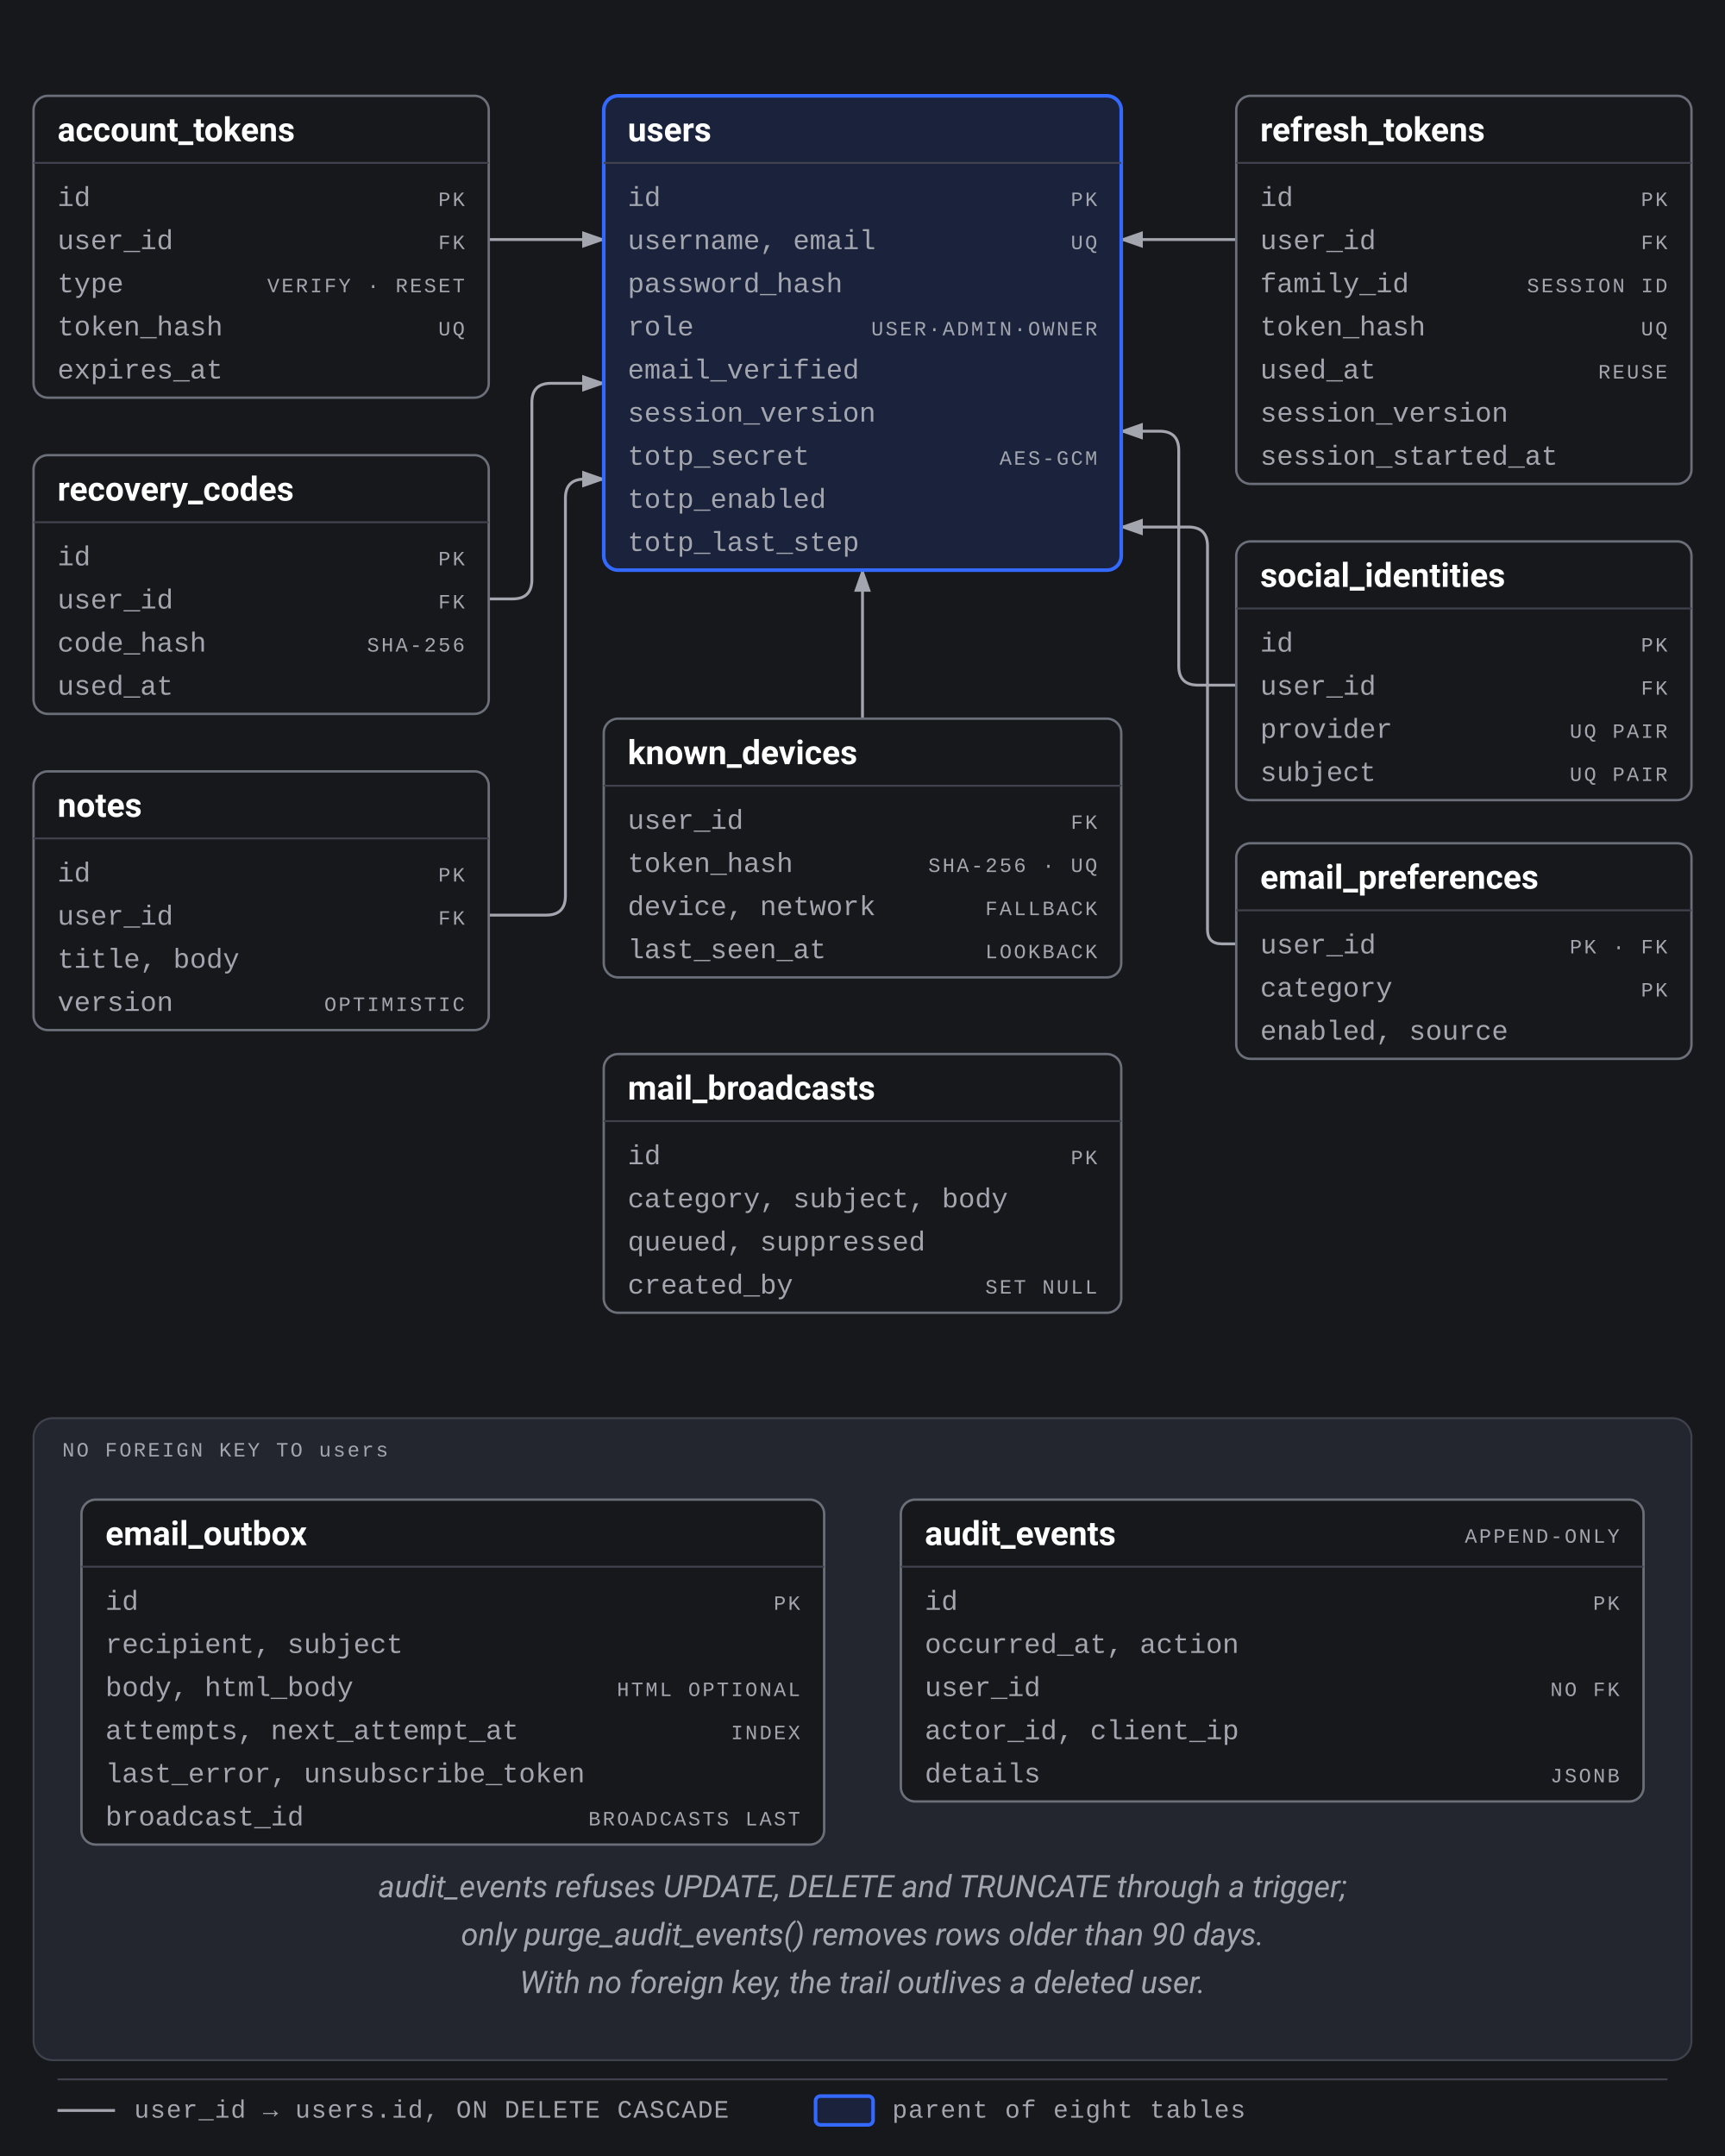
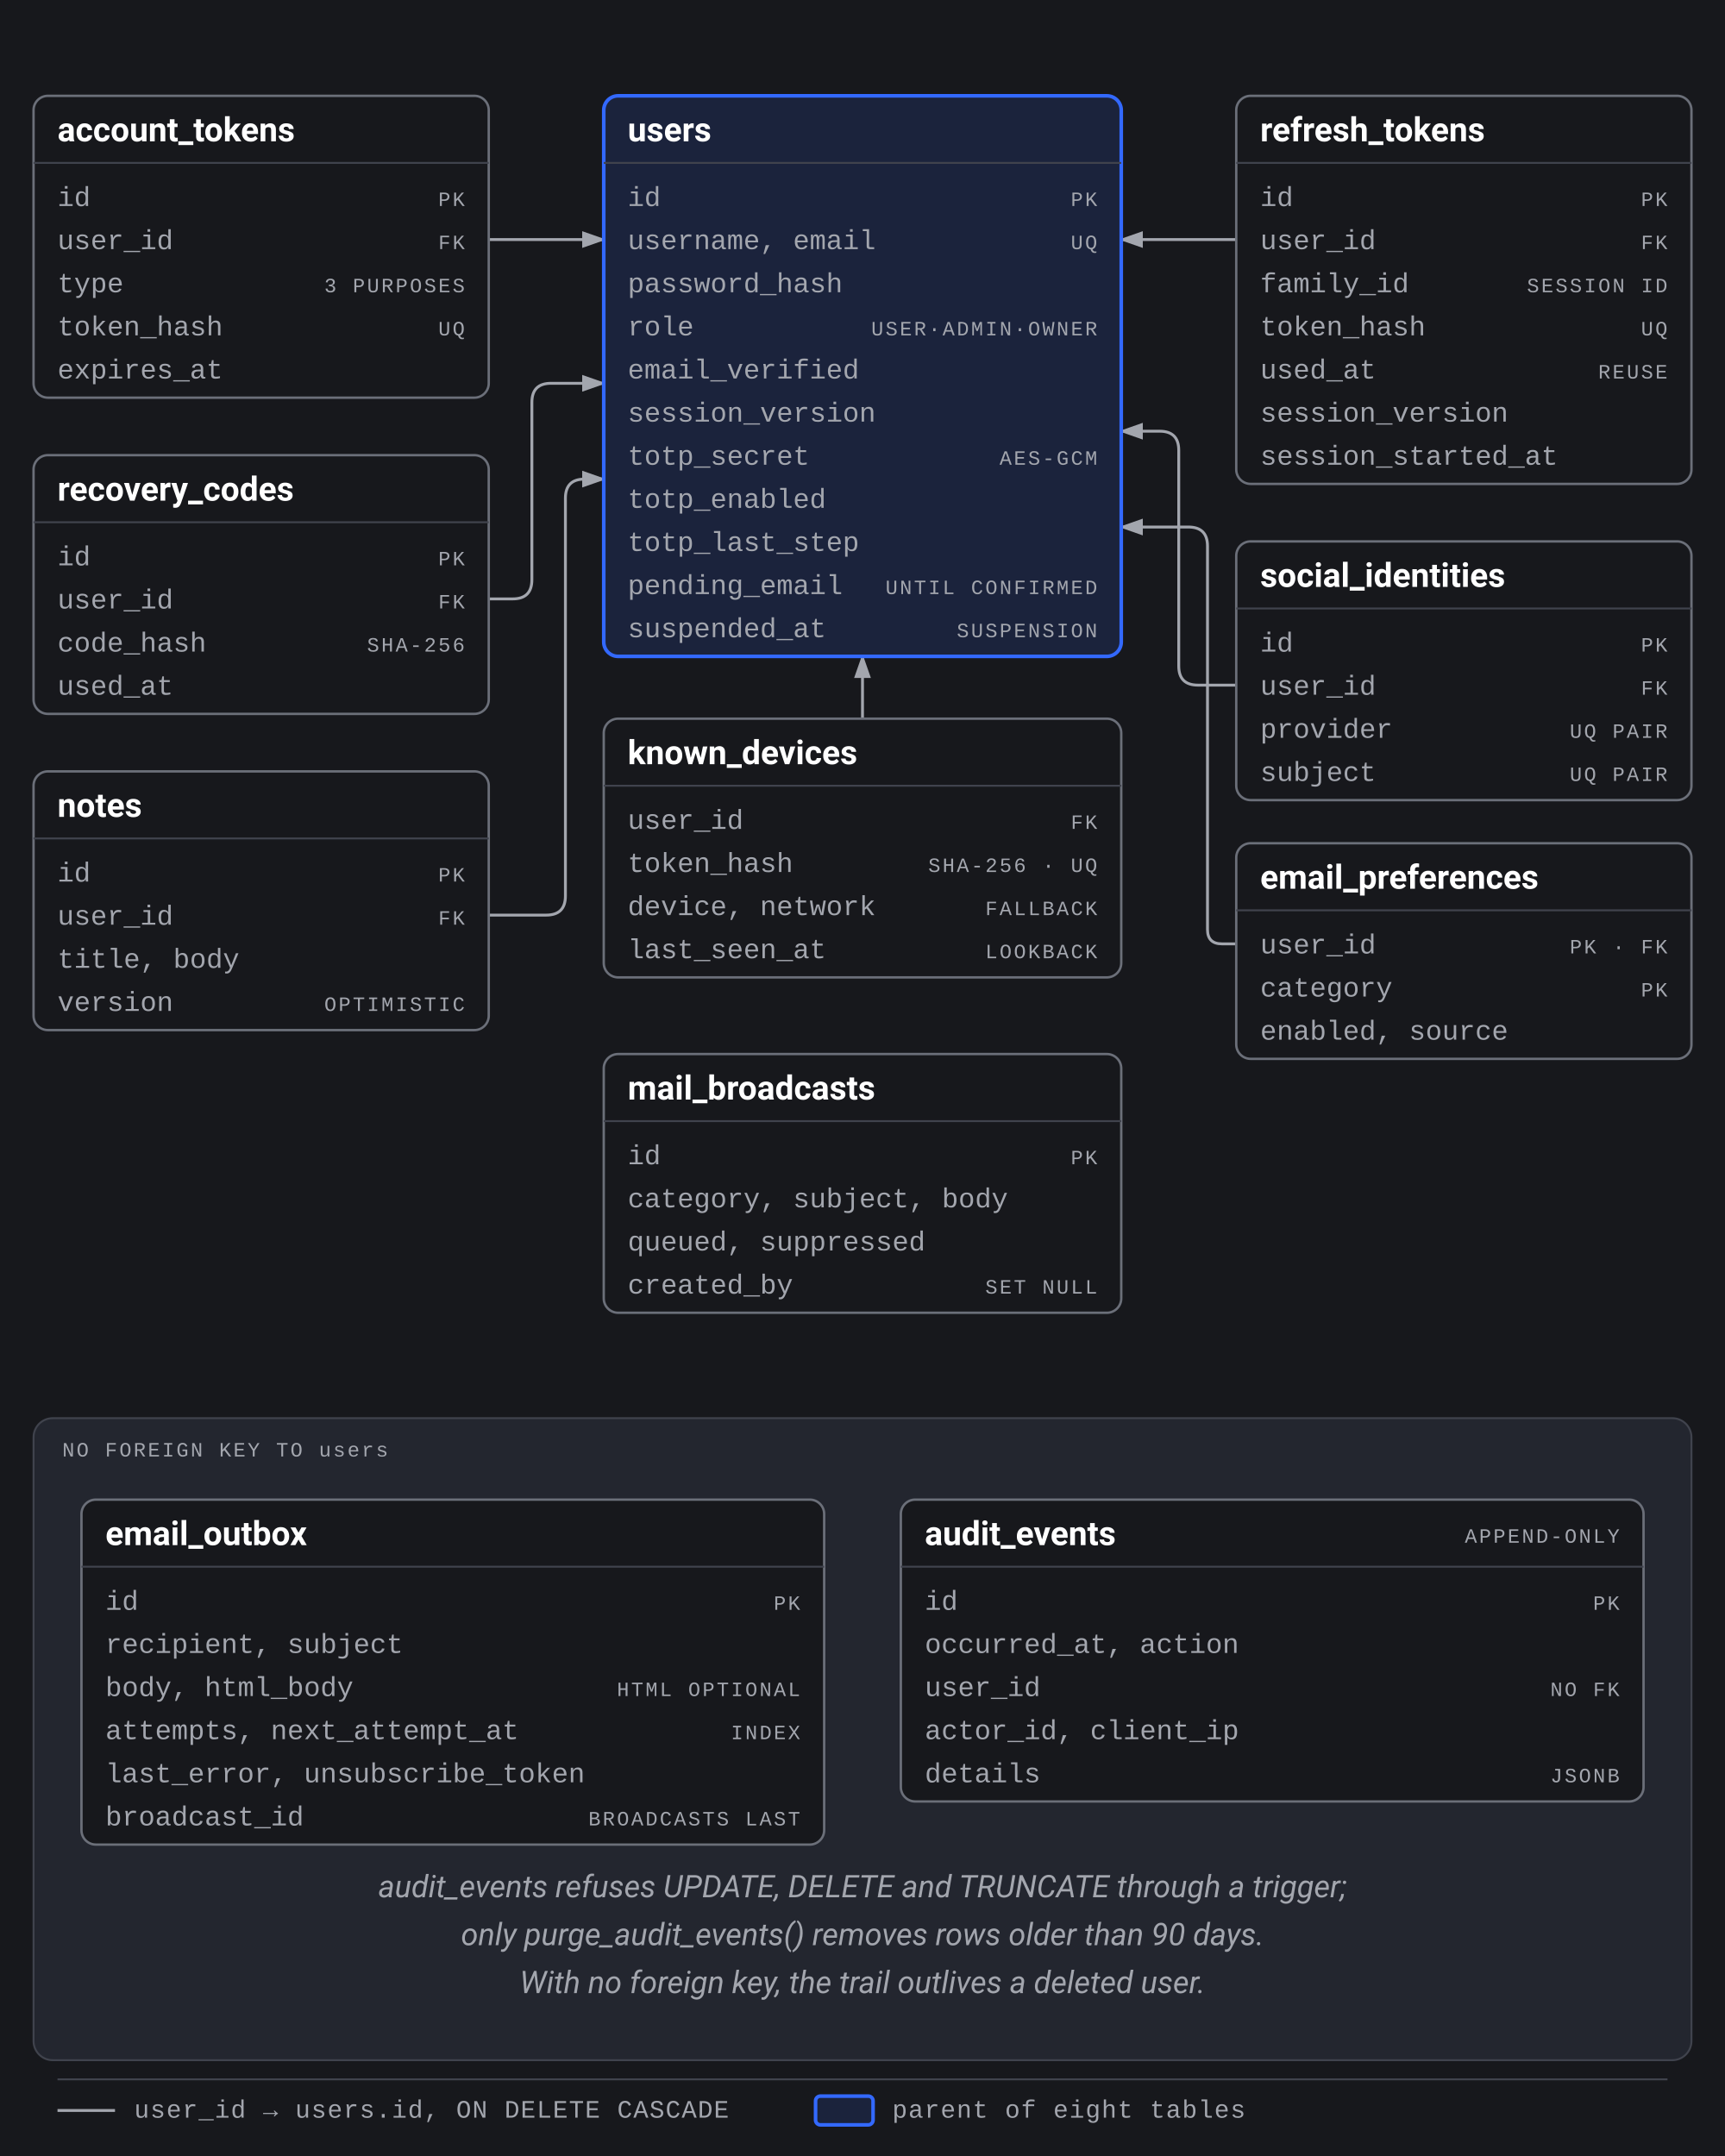
<svg xmlns="http://www.w3.org/2000/svg" viewBox="0 0 720 900" width="720" height="900" role="img" aria-labelledby="data-model-title data-model-desc">
  <defs>
    <style>
text{font-family:-apple-system, BlinkMacSystemFont, 'Segoe UI', Roboto, 'Helvetica Neue', Arial, 'Noto Sans', sans-serif} .mono{font-family:ui-monospace, SFMono-Regular, Menlo, Monaco, Consolas, 'Liberation Mono', 'Courier New', monospace}
.name{fill:#ffffff;font-size:14px;font-weight:600}
.sub{fill:#a3a6ae;font-size:11.5px}
.lbl{fill:#a3a6ae;font-size:10.5px;letter-spacing:.04em}
.lbl-accent{fill:#b2c7ff;font-size:10.5px;letter-spacing:.04em}
.tag{fill:#a3a6ae;font-size:8.5px;letter-spacing:.1em}
.note{fill:#a3a6ae;font-size:13px;font-style:italic}
.bg,.mask{fill:#17181c} .mask-zone{fill:#23262f}
.box{fill:#17181c;stroke:#6b6f79;stroke-width:1}
.box-focal{fill:#1b233c;stroke:#3369ff;stroke-width:1.5}
.box-ext{fill:#17181c;stroke:#6b6f79;stroke-width:1;stroke-dasharray:4 3}
.zone{fill:#23262f;stroke:#40434d;stroke-width:.8}
.frame{fill:none;stroke:#6b6f79;stroke-width:.8}
.chip{fill:none;stroke:#40434d;stroke-width:.8}
.w{fill:none;stroke:#a3a6ae;stroke-width:1.2}
.w-accent{fill:none;stroke:#3369ff;stroke-width:1.6}
.dash{stroke-dasharray:5 4}
.life{stroke:#40434d;stroke-width:1;stroke-dasharray:3 3}
.sep{stroke:#40434d;stroke-width:.8}
.m{fill:#a3a6ae} .m-accent{fill:#3369ff} .m-open{fill:none;stroke:#a3a6ae;stroke-width:1.2}
.dot{fill:#ffffff}
</style>
    <marker id="a" markerWidth="10" markerHeight="7" refX="9" refY="3.5" orient="auto" markerUnits="userSpaceOnUse">
      <polygon class="m" points="0 0, 10 3.5, 0 7" />
    </marker>
    <marker id="a-accent" markerWidth="10" markerHeight="7" refX="9" refY="3.5" orient="auto" markerUnits="userSpaceOnUse">
      <polygon class="m-accent" points="0 0, 10 3.5, 0 7" />
    </marker>
    <marker id="a-open" markerWidth="10" markerHeight="7" refX="9" refY="3.5" orient="auto" markerUnits="userSpaceOnUse">
      <polyline class="m-open" points="0 0, 10 3.5, 0 7" />
    </marker>
  </defs>
  <rect class="bg" width="100%" height="100%" />
  <rect class="zone" x="14" y="592" width="692" height="268" rx="8" />
  <path class="w" d="M204,100 L252,100" marker-end="url(#a)" />
  <path class="w" d="M204,250 L214,250 Q222,250 222,242 L222,168 Q222,160 230,160 L252,160" marker-end="url(#a)" />
  <path class="w" d="M204,382 L228,382 Q236,382 236,374 L236,208 Q236,200 244,200 L252,200" marker-end="url(#a)" />
  <path class="w" d="M516,100 L468,100" marker-end="url(#a)" />
  <path class="w" d="M516,286 L500,286 Q492,286 492,278 L492,188 Q492,180 484,180 L468,180" marker-end="url(#a)" />
  <path class="w" d="M516,394 L510.0,394.0 Q504,394 504.0,388.0 L504,228 Q504,220 496,220 L468,220" marker-end="url(#a)" />
-   <path class="w" d="M360,300 L360,238" marker-end="url(#a)" />
+   <path class="w" d="M360,300 L360,274" marker-end="url(#a)" />
  <line class="sep" x1="24" y1="868" x2="696" y2="868" />
  <rect class="mask-zone" x="23.0" y="601.2" width="146.8" height="9.4" rx="2" />
  <text class="tag mono" x="26" y="608" text-anchor="start">NO FOREIGN KEY TO users</text>
  <text class="note" x="360" y="792" text-anchor="middle">audit_events refuses UPDATE, DELETE and TRUNCATE through a trigger;</text>
  <text class="note" x="360" y="812" text-anchor="middle">only purge_audit_events() removes rows older than 90 days.</text>
  <text class="note" x="360" y="832" text-anchor="middle">With no foreign key, the trail outlives a deleted user.</text>
  <line class="w" x1="24" y1="881" x2="48" y2="881" />
  <text class="lbl mono" x="56" y="884">user_id → users.id, ON DELETE CASCADE</text>
  <rect class="box-focal" x="340.41" y="875" width="24" height="12" rx="2" />
  <text class="lbl mono" x="372.41" y="884">parent of eight tables</text>
  <rect class="mask" x="14" y="40" width="190" height="126" rx="6" />
  <rect class="box" x="14" y="40" width="190" height="126" rx="6" />
  <line class="sep" x1="14" y1="68" x2="204" y2="68" />
  <text class="name" x="24" y="59">account_tokens</text>
  <text class="sub mono" x="24" y="86">id</text>
  <text class="tag mono" x="194" y="86" text-anchor="end">PK</text>
  <text class="sub mono" x="24" y="104">user_id</text>
  <text class="tag mono" x="194" y="104" text-anchor="end">FK</text>
  <text class="sub mono" x="24" y="122">type</text>
-   <text class="tag mono" x="194" y="122" text-anchor="end">VERIFY · RESET</text>
+   <text class="tag mono" x="194" y="122" text-anchor="end">3 PURPOSES</text>
  <text class="sub mono" x="24" y="140">token_hash</text>
  <text class="tag mono" x="194" y="140" text-anchor="end">UQ</text>
  <text class="sub mono" x="24" y="158">expires_at</text>
  <rect class="mask" x="14" y="190" width="190" height="108" rx="6" />
  <rect class="box" x="14" y="190" width="190" height="108" rx="6" />
  <line class="sep" x1="14" y1="218" x2="204" y2="218" />
  <text class="name" x="24" y="209">recovery_codes</text>
  <text class="sub mono" x="24" y="236">id</text>
  <text class="tag mono" x="194" y="236" text-anchor="end">PK</text>
  <text class="sub mono" x="24" y="254">user_id</text>
  <text class="tag mono" x="194" y="254" text-anchor="end">FK</text>
  <text class="sub mono" x="24" y="272">code_hash</text>
  <text class="tag mono" x="194" y="272" text-anchor="end">SHA-256</text>
  <text class="sub mono" x="24" y="290">used_at</text>
  <rect class="mask" x="14" y="322" width="190" height="108" rx="6" />
  <rect class="box" x="14" y="322" width="190" height="108" rx="6" />
  <line class="sep" x1="14" y1="350" x2="204" y2="350" />
  <text class="name" x="24" y="341">notes</text>
  <text class="sub mono" x="24" y="368">id</text>
  <text class="tag mono" x="194" y="368" text-anchor="end">PK</text>
  <text class="sub mono" x="24" y="386">user_id</text>
  <text class="tag mono" x="194" y="386" text-anchor="end">FK</text>
  <text class="sub mono" x="24" y="404">title, body</text>
  <text class="sub mono" x="24" y="422">version</text>
  <text class="tag mono" x="194" y="422" text-anchor="end">OPTIMISTIC</text>
  <rect class="mask" x="516" y="40" width="190" height="162" rx="6" />
  <rect class="box" x="516" y="40" width="190" height="162" rx="6" />
  <line class="sep" x1="516" y1="68" x2="706" y2="68" />
  <text class="name" x="526" y="59">refresh_tokens</text>
  <text class="sub mono" x="526" y="86">id</text>
  <text class="tag mono" x="696" y="86" text-anchor="end">PK</text>
  <text class="sub mono" x="526" y="104">user_id</text>
  <text class="tag mono" x="696" y="104" text-anchor="end">FK</text>
  <text class="sub mono" x="526" y="122">family_id</text>
  <text class="tag mono" x="696" y="122" text-anchor="end">SESSION ID</text>
  <text class="sub mono" x="526" y="140">token_hash</text>
  <text class="tag mono" x="696" y="140" text-anchor="end">UQ</text>
  <text class="sub mono" x="526" y="158">used_at</text>
  <text class="tag mono" x="696" y="158" text-anchor="end">REUSE</text>
  <text class="sub mono" x="526" y="176">session_version</text>
  <text class="sub mono" x="526" y="194">session_started_at</text>
  <rect class="mask" x="516" y="226" width="190" height="108" rx="6" />
  <rect class="box" x="516" y="226" width="190" height="108" rx="6" />
  <line class="sep" x1="516" y1="254" x2="706" y2="254" />
  <text class="name" x="526" y="245">social_identities</text>
  <text class="sub mono" x="526" y="272">id</text>
  <text class="tag mono" x="696" y="272" text-anchor="end">PK</text>
  <text class="sub mono" x="526" y="290">user_id</text>
  <text class="tag mono" x="696" y="290" text-anchor="end">FK</text>
  <text class="sub mono" x="526" y="308">provider</text>
  <text class="tag mono" x="696" y="308" text-anchor="end">UQ PAIR</text>
  <text class="sub mono" x="526" y="326">subject</text>
  <text class="tag mono" x="696" y="326" text-anchor="end">UQ PAIR</text>
  <rect class="mask" x="516" y="352" width="190" height="90" rx="6" />
  <rect class="box" x="516" y="352" width="190" height="90" rx="6" />
  <line class="sep" x1="516" y1="380" x2="706" y2="380" />
  <text class="name" x="526" y="371">email_preferences</text>
  <text class="sub mono" x="526" y="398">user_id</text>
  <text class="tag mono" x="696" y="398" text-anchor="end">PK · FK</text>
  <text class="sub mono" x="526" y="416">category</text>
  <text class="tag mono" x="696" y="416" text-anchor="end">PK</text>
  <text class="sub mono" x="526" y="434">enabled, source</text>
-   <rect class="mask" x="252" y="40" width="216" height="198" rx="6" />
-   <rect class="box-focal" x="252" y="40" width="216" height="198" rx="6" />
+   <rect class="mask" x="252" y="40" width="216" height="234" rx="6" />
+   <rect class="box-focal" x="252" y="40" width="216" height="234" rx="6" />
  <line class="sep" x1="252" y1="68" x2="468" y2="68" />
  <text class="name" x="262" y="59">users</text>
  <text class="sub mono" x="262" y="86">id</text>
  <text class="tag mono" x="458" y="86" text-anchor="end">PK</text>
  <text class="sub mono" x="262" y="104">username, email</text>
  <text class="tag mono" x="458" y="104" text-anchor="end">UQ</text>
  <text class="sub mono" x="262" y="122">password_hash</text>
  <text class="sub mono" x="262" y="140">role</text>
  <text class="tag mono" x="458" y="140" text-anchor="end">USER·ADMIN·OWNER</text>
  <text class="sub mono" x="262" y="158">email_verified</text>
  <text class="sub mono" x="262" y="176">session_version</text>
  <text class="sub mono" x="262" y="194">totp_secret</text>
  <text class="tag mono" x="458" y="194" text-anchor="end">AES-GCM</text>
  <text class="sub mono" x="262" y="212">totp_enabled</text>
  <text class="sub mono" x="262" y="230">totp_last_step</text>
+   <text class="sub mono" x="262" y="248">pending_email</text>
+   <text class="tag mono" x="458" y="248" text-anchor="end">UNTIL CONFIRMED</text>
+   <text class="sub mono" x="262" y="266">suspended_at</text>
+   <text class="tag mono" x="458" y="266" text-anchor="end">SUSPENSION</text>
  <rect class="mask" x="252" y="300" width="216" height="108" rx="6" />
  <rect class="box" x="252" y="300" width="216" height="108" rx="6" />
  <line class="sep" x1="252" y1="328" x2="468" y2="328" />
  <text class="name" x="262" y="319">known_devices</text>
  <text class="sub mono" x="262" y="346">user_id</text>
  <text class="tag mono" x="458" y="346" text-anchor="end">FK</text>
  <text class="sub mono" x="262" y="364">token_hash</text>
  <text class="tag mono" x="458" y="364" text-anchor="end">SHA-256 · UQ</text>
  <text class="sub mono" x="262" y="382">device, network</text>
  <text class="tag mono" x="458" y="382" text-anchor="end">FALLBACK</text>
  <text class="sub mono" x="262" y="400">last_seen_at</text>
  <text class="tag mono" x="458" y="400" text-anchor="end">LOOKBACK</text>
  <rect class="mask" x="252" y="440" width="216" height="108" rx="6" />
  <rect class="box" x="252" y="440" width="216" height="108" rx="6" />
  <line class="sep" x1="252" y1="468" x2="468" y2="468" />
  <text class="name" x="262" y="459">mail_broadcasts</text>
  <text class="sub mono" x="262" y="486">id</text>
  <text class="tag mono" x="458" y="486" text-anchor="end">PK</text>
  <text class="sub mono" x="262" y="504">category, subject, body</text>
  <text class="sub mono" x="262" y="522">queued, suppressed</text>
  <text class="sub mono" x="262" y="540">created_by</text>
  <text class="tag mono" x="458" y="540" text-anchor="end">SET NULL</text>
  <rect class="mask" x="34" y="626" width="310" height="144" rx="6" />
  <rect class="box" x="34" y="626" width="310" height="144" rx="6" />
  <line class="sep" x1="34" y1="654" x2="344" y2="654" />
  <text class="name" x="44" y="645">email_outbox</text>
  <text class="sub mono" x="44" y="672">id</text>
  <text class="tag mono" x="334" y="672" text-anchor="end">PK</text>
  <text class="sub mono" x="44" y="690">recipient, subject</text>
  <text class="sub mono" x="44" y="708">body, html_body</text>
  <text class="tag mono" x="334" y="708" text-anchor="end">HTML OPTIONAL</text>
  <text class="sub mono" x="44" y="726">attempts, next_attempt_at</text>
  <text class="tag mono" x="334" y="726" text-anchor="end">INDEX</text>
  <text class="sub mono" x="44" y="744">last_error, unsubscribe_token</text>
  <text class="sub mono" x="44" y="762">broadcast_id</text>
  <text class="tag mono" x="334" y="762" text-anchor="end">BROADCASTS LAST</text>
  <rect class="mask" x="376" y="626" width="310" height="126" rx="6" />
  <rect class="box" x="376" y="626" width="310" height="126" rx="6" />
  <line class="sep" x1="376" y1="654" x2="686" y2="654" />
  <text class="name" x="386" y="645">audit_events</text>
  <text class="tag mono" x="676" y="644" text-anchor="end">APPEND-ONLY</text>
  <text class="sub mono" x="386" y="672">id</text>
  <text class="tag mono" x="676" y="672" text-anchor="end">PK</text>
  <text class="sub mono" x="386" y="690">occurred_at, action</text>
  <text class="sub mono" x="386" y="708">user_id</text>
  <text class="tag mono" x="676" y="708" text-anchor="end">NO FK</text>
  <text class="sub mono" x="386" y="726">actor_id, client_ip</text>
  <text class="sub mono" x="386" y="744">details</text>
  <text class="tag mono" x="676" y="744" text-anchor="end">JSONB</text>
</svg>
